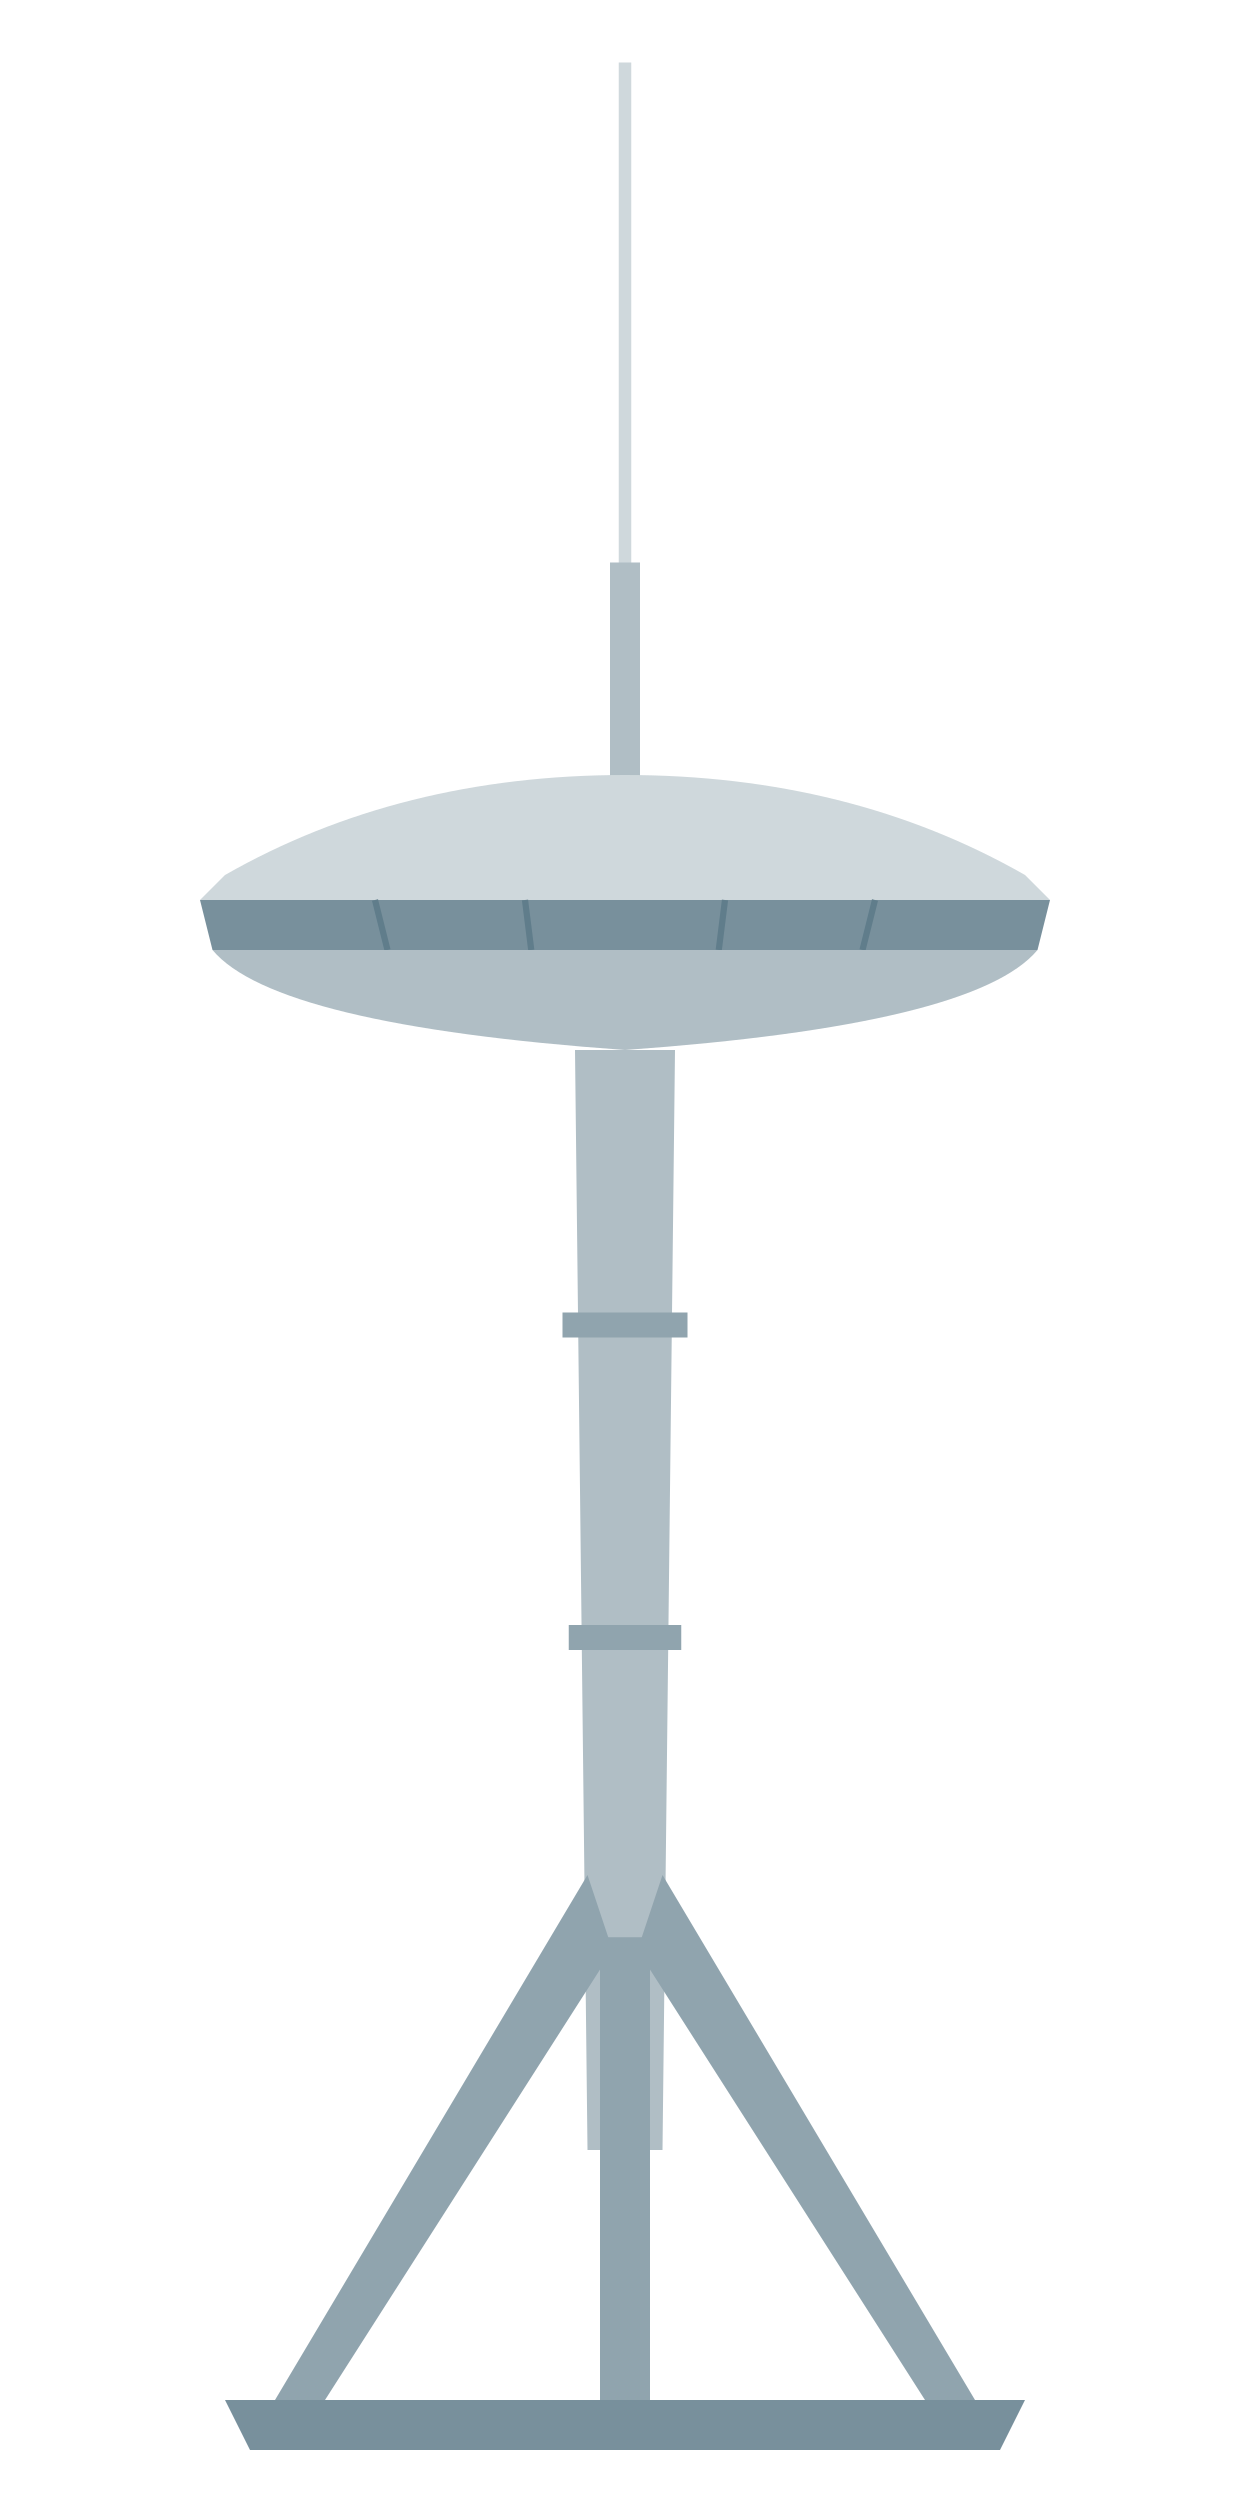
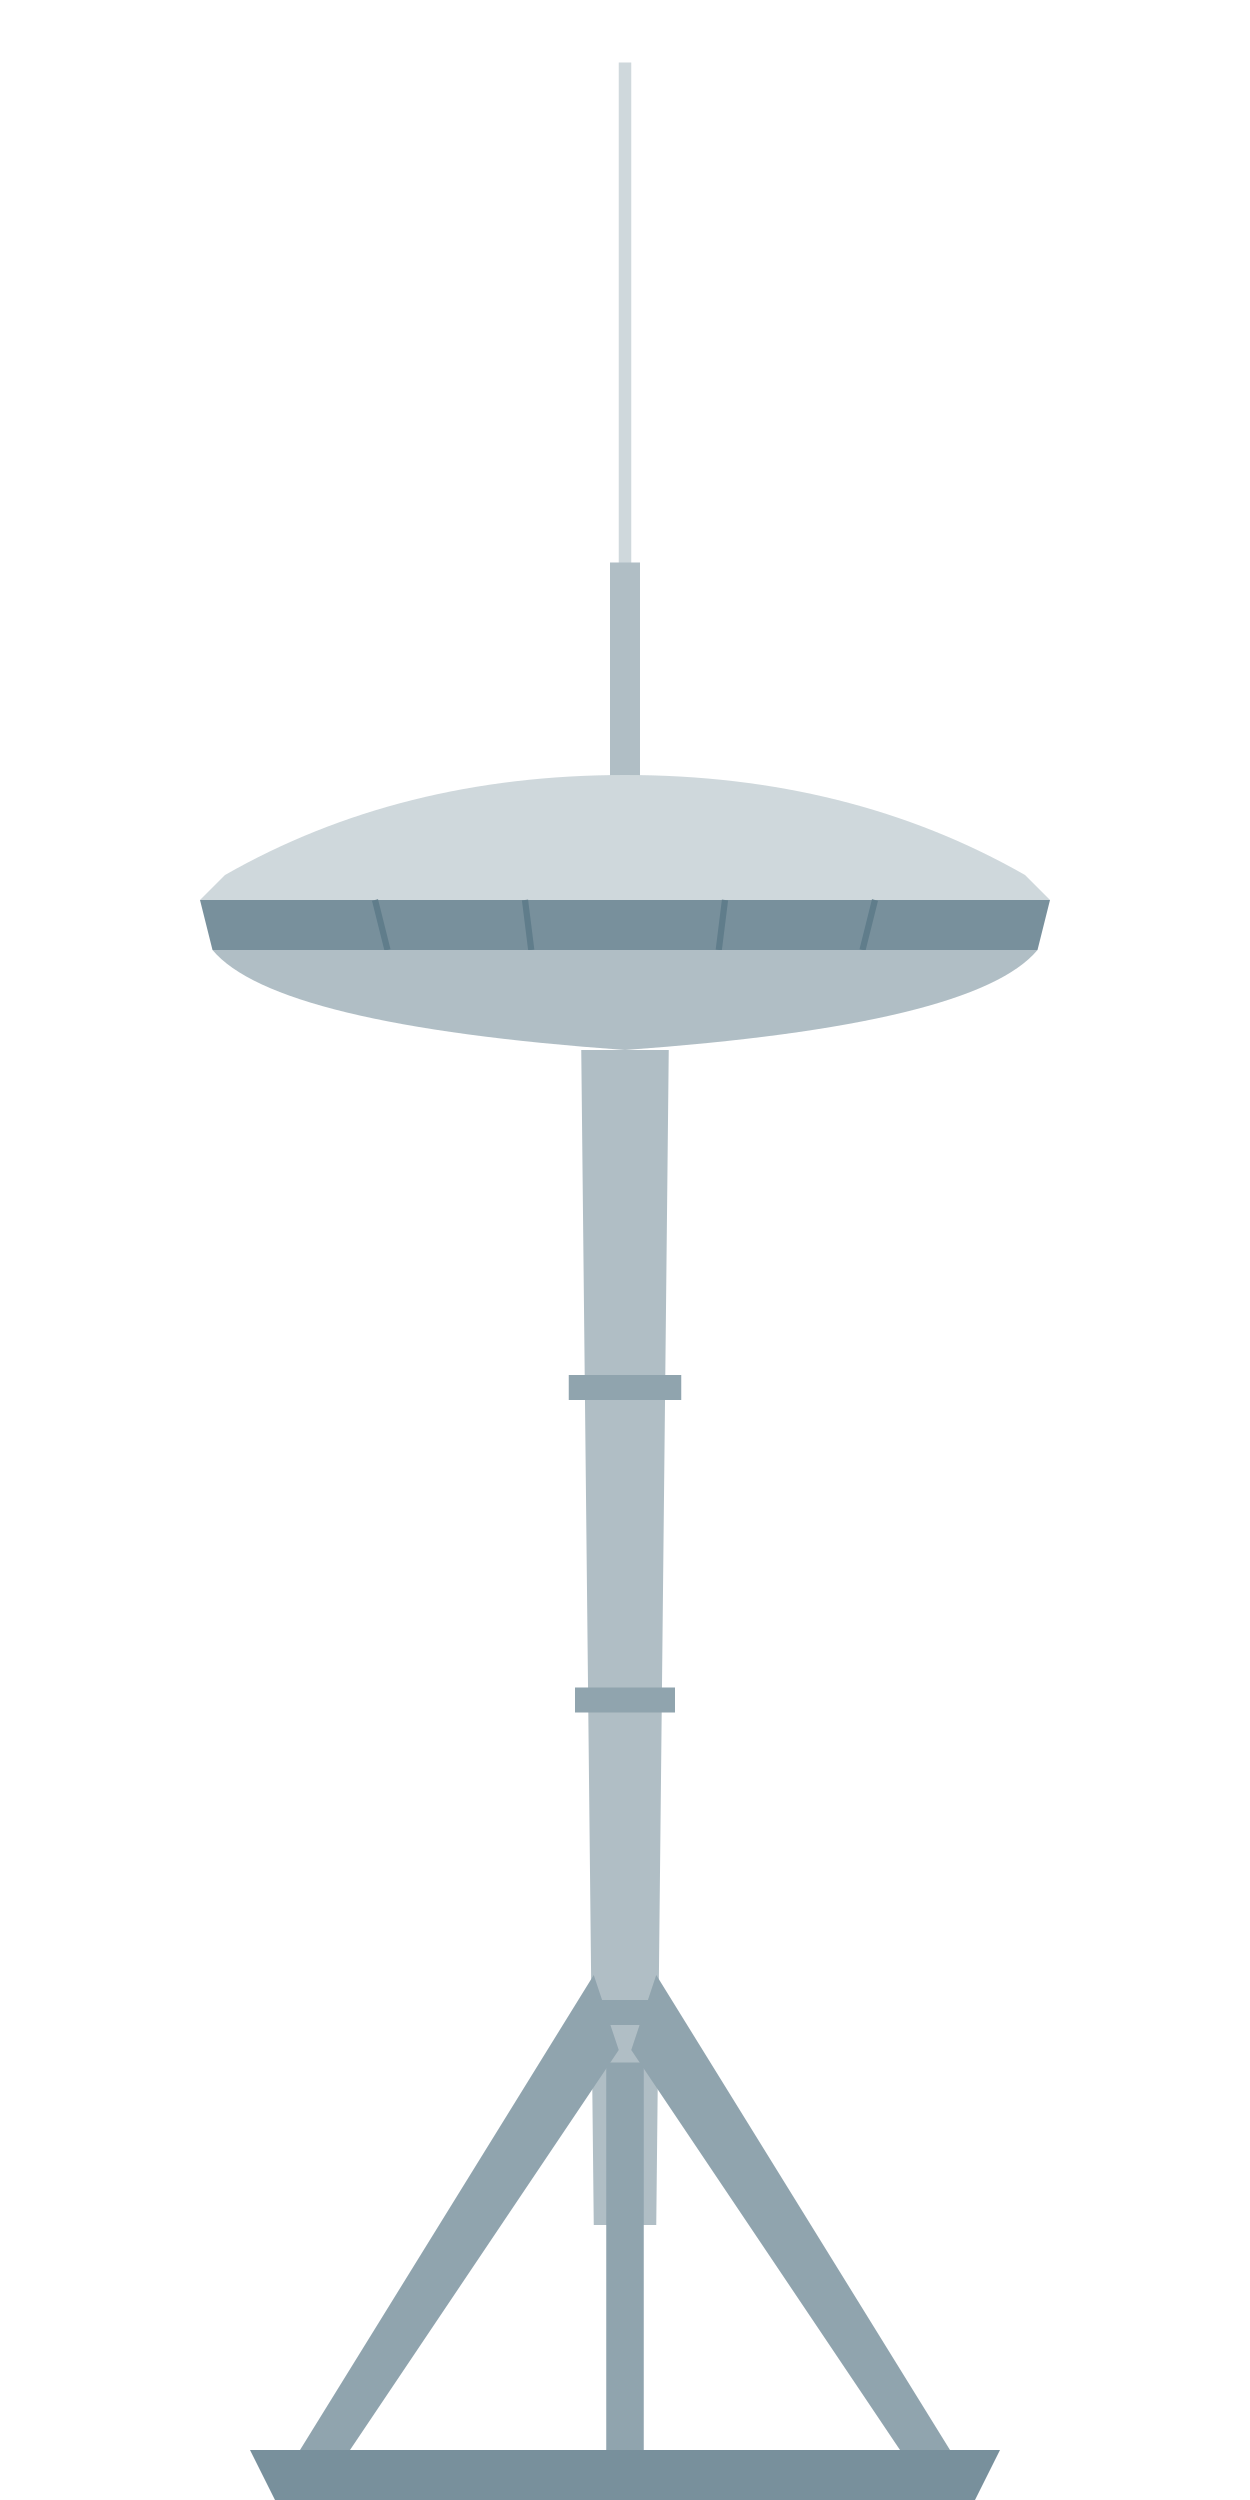
<svg xmlns="http://www.w3.org/2000/svg" viewBox="-50 -100 100 200">
  <path d="M -0.5 -95 L 0.5 -95 L 0.5 -40 L -0.5 -40 Z" fill="#CFD8DC" />
  <path d="M -1.2 -55 L 1.2 -55 L 1.2 -35 L -1.2 -35 Z" fill="#B0BEC5" />
  <path d="M 0 -38 Q -18 -38 -32 -30 L -34 -28 L 34 -28 L 32 -30 Q 18 -38 0 -38 Z" fill="#CFD8DC" />
  <path d="M -34 -28 L -33 -24 L 33 -24 L 34 -28 Z" fill="#78909C" />
  <line x1="-20" y1="-28" x2="-19" y2="-24" stroke="#607D8B" stroke-width="0.5" />
  <line x1="-8" y1="-28" x2="-7.5" y2="-24" stroke="#607D8B" stroke-width="0.5" />
  <line x1="8" y1="-28" x2="7.5" y2="-24" stroke="#607D8B" stroke-width="0.5" />
  <line x1="20" y1="-28" x2="19" y2="-24" stroke="#607D8B" stroke-width="0.5" />
  <path d="M -33 -24 Q -28 -18 0 -16 Q 28 -18 33 -24 Z" fill="#B0BEC5" />
-   <path d="M -4 -16 L 4 -16 L 3 72 L -3 72 Z" fill="#B0BEC5" />
-   <path d="M -5 5 L 5 5 L 5 7 L -5 7 Z" fill="#90A4AE" />
-   <path d="M -4.5 30 L 4.5 30 L 4.5 32 L -4.5 32 Z" fill="#90A4AE" />
-   <path d="M -4 55 L 4 55 L 4 57 L -4 57 Z" fill="#90A4AE" />
-   <path d="M -3 50 L -28 92 L -24 92 L -1 56 Z" fill="#90A4AE" />
-   <path d="M 3 50 L 28 92 L 24 92 L 1 56 Z" fill="#90A4AE" />
-   <path d="M -2 55 L 2 55 L 2 92 L -2 92 Z" fill="#90A4AE" />
-   <path d="M -32 92 L 32 92 L 30 96 L -30 96 Z" fill="#78909C" />
+   <path d="M -3.5 -16 L 3.5 -16 L 2.5 78 L -2.5 78 Z" fill="#B0BEC5" />
+   <path d="M -4.5 10 L 4.5 10 L 4.5 12 L -4.5 12 Z" fill="#90A4AE" />
+   <path d="M -4 35 L 4 35 L 4 37 L -4 37 Z" fill="#90A4AE" />
+   <path d="M -3.5 60 L 3.5 60 L 3.5 62 L -3.5 62 Z" fill="#90A4AE" />
+   <path d="M -2.5 58 L -26 96 L -22 96 L -0.5 64 Z" fill="#90A4AE" />
+   <path d="M 2.5 58 L 26 96 L 22 96 L 0.5 64 Z" fill="#90A4AE" />
+   <path d="M -1.5 65 L 1.5 65 L 1.5 96 L -1.5 96 Z" fill="#90A4AE" />
+   <path d="M -30 96 L 30 96 L 28 100 L -28 100 Z" fill="#78909C" />
</svg>
